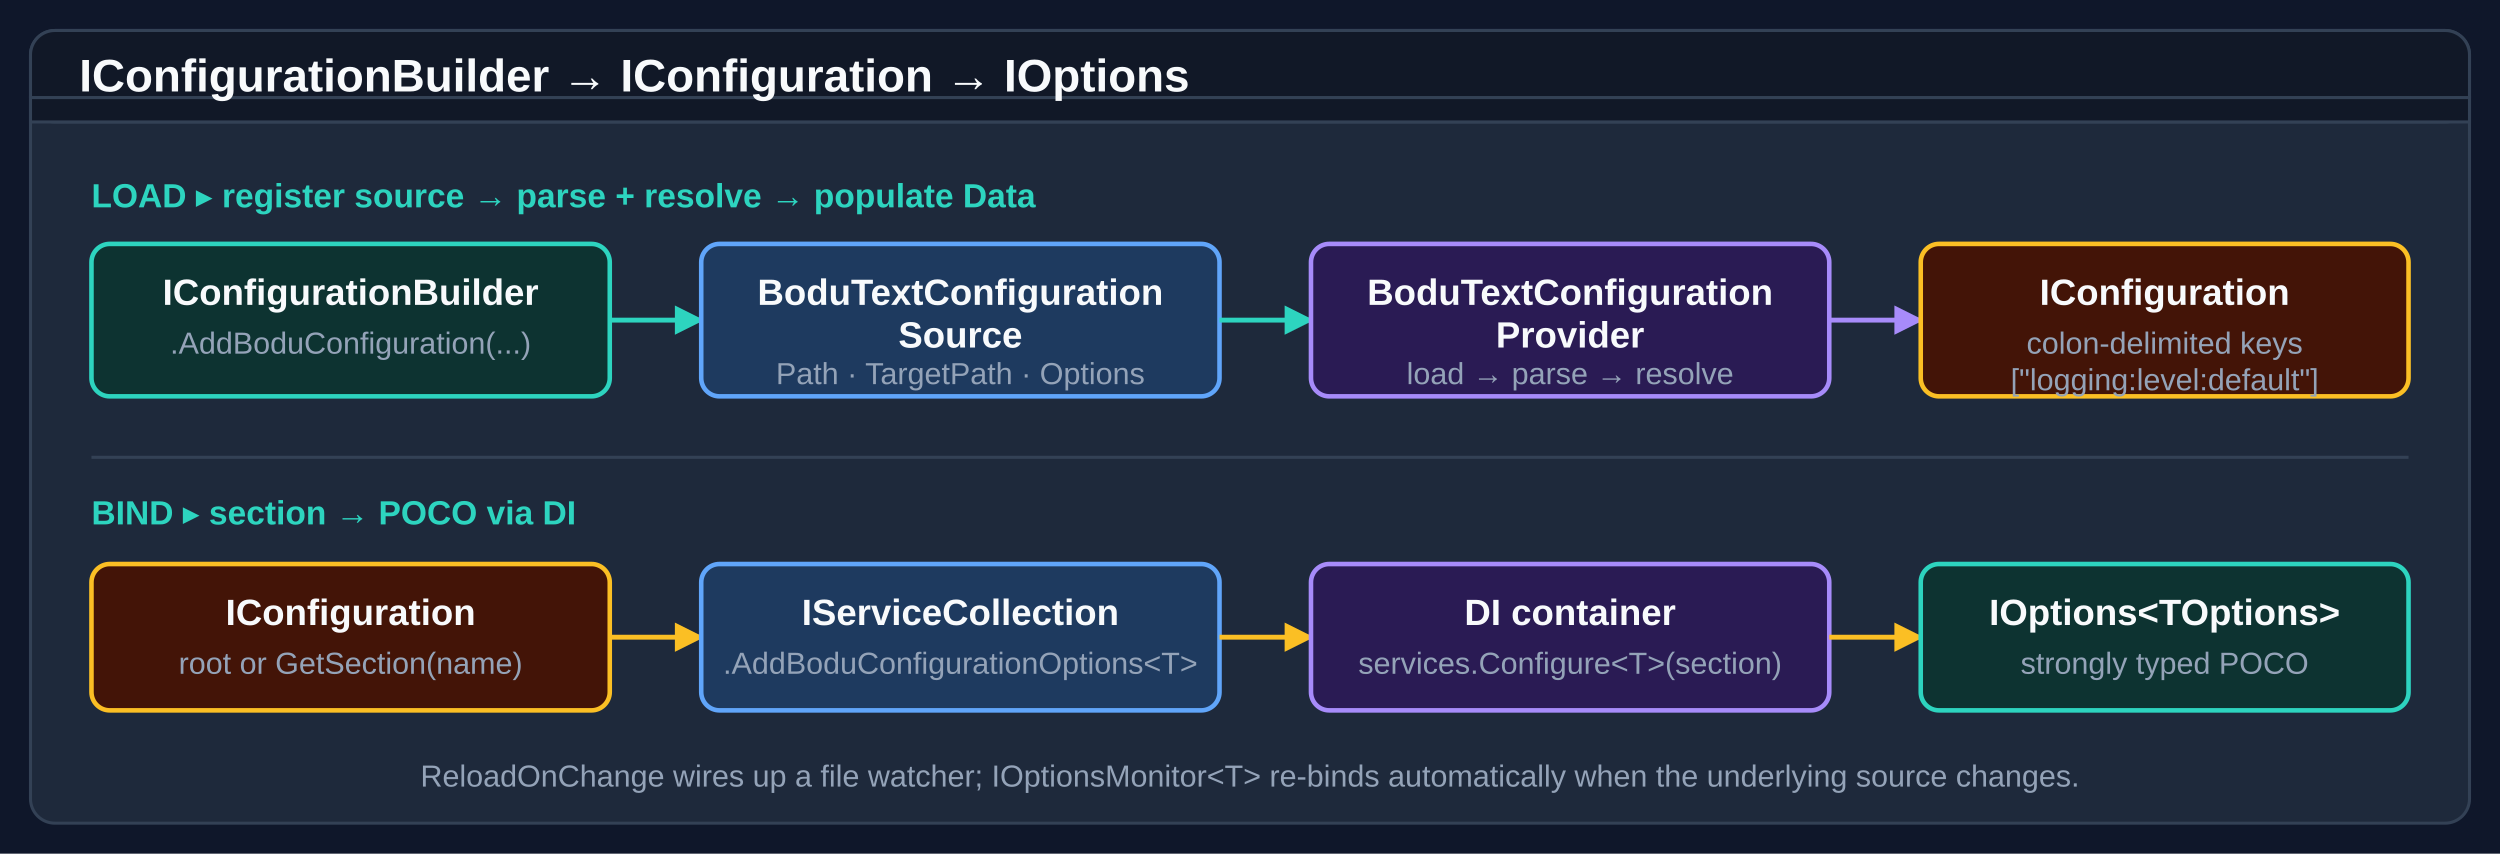
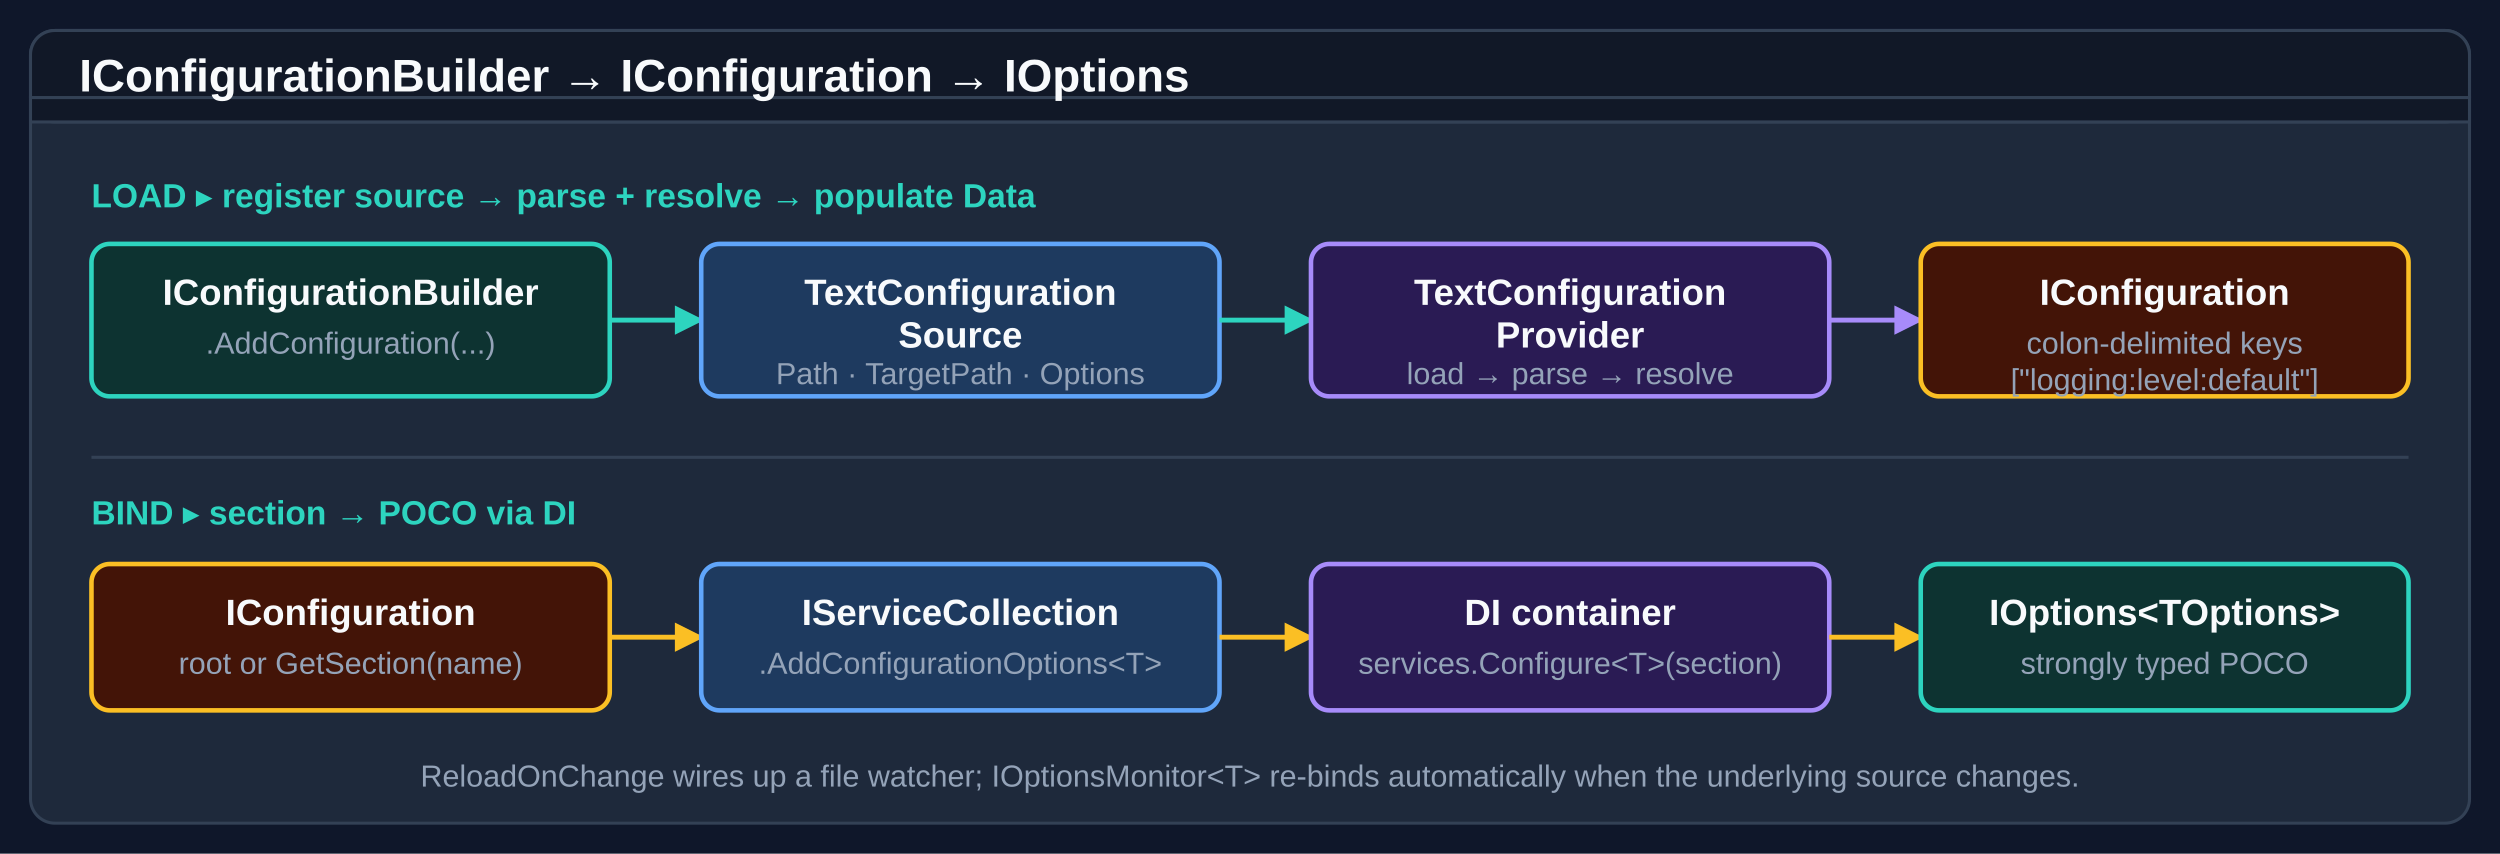
<svg xmlns="http://www.w3.org/2000/svg" viewBox="0 0 820 280" role="img" aria-labelledby="ef-t ef-d">
  <defs>
    <style>
      .bg    { fill: #0F172A; }
      .pan   { fill: #1E293B; stroke: #334155; stroke-width: 1; }
      .hdr   { fill: #111827; stroke: #334155; stroke-width: 1; }
      .ttl   { fill: #F8FAFC; font: 700 15px/1 "Segoe UI",Arial,sans-serif; }
      .lbl   { fill: #F8FAFC; font: 700 12px/1 "Segoe UI",Arial,sans-serif; text-anchor: middle; }
      .sub   { fill: #CBD5E1; font: 400 11px/1.25 "Segoe UI",Arial,sans-serif; text-anchor: middle; }
      .mut   { fill: #94A3B8; font: 400 10px/1.25 "Segoe UI",Arial,sans-serif; text-anchor: middle; }
      .ttag  { fill: #94A3B8; font: 700 9px/1 "Segoe UI",Arial,sans-serif; text-anchor: middle; letter-spacing: 1px; }
      .row   { fill: #2DD4BF; font: 700 11px/1 "Segoe UI",Arial,sans-serif; text-anchor: start; }
      .src   { fill: #0D3331; stroke: #2DD4BF; stroke-width: 1.5; }
      .mid   { fill: #1E3A5F; stroke: #60A5FA; stroke-width: 1.5; }
      .dst   { fill: #2A1B54; stroke: #A78BFA; stroke-width: 1.5; }
      .out   { fill: #431407; stroke: #FBBF24; stroke-width: 1.5; }
      .wt    { stroke: #2DD4BF; stroke-width: 1.6; fill: none; }
      .wp    { stroke: #A78BFA; stroke-width: 1.6; fill: none; }
      .wa    { stroke: #FBBF24; stroke-width: 1.6; fill: none; }
    </style>
    <marker id="ef-a" viewBox="0 0 10 10" refX="9" refY="5" markerWidth="6" markerHeight="6" orient="auto-start-reverse">
      <path d="M0,0 L10,5 L0,10 Z" fill="#2DD4BF" />
    </marker>
    <marker id="ef-p" viewBox="0 0 10 10" refX="9" refY="5" markerWidth="6" markerHeight="6" orient="auto-start-reverse">
      <path d="M0,0 L10,5 L0,10 Z" fill="#A78BFA" />
    </marker>
    <marker id="ef-o" viewBox="0 0 10 10" refX="9" refY="5" markerWidth="6" markerHeight="6" orient="auto-start-reverse">
      <path d="M0,0 L10,5 L0,10 Z" fill="#FBBF24" />
    </marker>
  </defs>
  <rect class="bg" width="820" height="280" />
  <g transform="translate(10 10)">
    <rect class="pan" width="800" height="260" rx="8" />
    <rect class="hdr" width="800" height="30" rx="8" />
    <rect class="hdr" y="22" width="800" height="8" />
    <text class="ttl" x="16" y="20">IConfigurationBuilder → IConfiguration → IOptions</text>
    <text class="row" x="20" y="58">LOAD  ▸ register source → parse + resolve → populate Data</text>
    <g transform="translate(20 70)">
      <rect class="src" width="170" height="50" rx="6" />
      <text class="lbl" fill="#2DD4BF" x="85" y="20">IConfigurationBuilder</text>
-       <text class="mut" x="85" y="36">.AddBoduConfiguration(...)</text>
+       <text class="mut" x="85" y="36">.AddConfiguration(...)</text>
    </g>
    <line class="wt" x1="190" y1="95" x2="220" y2="95" marker-end="url(#ef-a)" />
    <g transform="translate(220 70)">
      <rect class="mid" width="170" height="50" rx="6" />
-       <text class="lbl" x="85" y="20">BoduTextConfiguration</text>
+       <text class="lbl" x="85" y="20">TextConfiguration</text>
      <text class="lbl" x="85" y="34">Source</text>
      <text class="mut" x="85" y="46">Path · TargetPath · Options</text>
    </g>
    <line class="wt" x1="390" y1="95" x2="420" y2="95" marker-end="url(#ef-a)" />
    <g transform="translate(420 70)">
      <rect class="dst" width="170" height="50" rx="6" />
-       <text class="lbl" fill="#C4B5FD" x="85" y="20">BoduTextConfiguration</text>
+       <text class="lbl" fill="#C4B5FD" x="85" y="20">TextConfiguration</text>
      <text class="lbl" fill="#C4B5FD" x="85" y="34">Provider</text>
      <text class="mut" x="85" y="46">load → parse → resolve</text>
    </g>
    <line class="wp" x1="590" y1="95" x2="620" y2="95" marker-end="url(#ef-p)" />
    <g transform="translate(620 70)">
      <rect class="out" width="160" height="50" rx="6" />
      <text class="lbl" fill="#FBBF24" x="80" y="20">IConfiguration</text>
      <text class="mut" x="80" y="36">colon-delimited keys</text>
      <text class="mut" x="80" y="48">["logging:level:default"]</text>
    </g>
    <line x1="20" y1="140" x2="780" y2="140" stroke="#334155" stroke-width="1" />
    <text class="row" x="20" y="162" fill="#FBBF24">BIND  ▸ section → POCO via DI</text>
    <g transform="translate(20 175)">
      <rect class="out" width="170" height="48" rx="6" />
      <text class="lbl" fill="#FBBF24" x="85" y="20">IConfiguration</text>
      <text class="mut" x="85" y="36">root or GetSection(name)</text>
    </g>
    <line class="wa" x1="190" y1="199" x2="220" y2="199" marker-end="url(#ef-o)" />
    <g transform="translate(220 175)">
      <rect class="mid" width="170" height="48" rx="6" />
      <text class="lbl" x="85" y="20">IServiceCollection</text>
-       <text class="mut" x="85" y="36">.AddBoduConfigurationOptions&lt;T&gt;</text>
+       <text class="mut" x="85" y="36">.AddConfigurationOptions&lt;T&gt;</text>
    </g>
    <line class="wa" x1="390" y1="199" x2="420" y2="199" marker-end="url(#ef-o)" />
    <g transform="translate(420 175)">
      <rect class="dst" width="170" height="48" rx="6" />
      <text class="lbl" fill="#C4B5FD" x="85" y="20">DI container</text>
      <text class="mut" x="85" y="36">services.Configure&lt;T&gt;(section)</text>
    </g>
    <line class="wa" x1="590" y1="199" x2="620" y2="199" marker-end="url(#ef-o)" />
    <g transform="translate(620 175)">
      <rect class="src" width="160" height="48" rx="6" />
      <text class="lbl" fill="#2DD4BF" x="80" y="20">IOptions&lt;TOptions&gt;</text>
      <text class="mut" x="80" y="36">strongly typed POCO</text>
    </g>
    <text class="mut" x="400" y="248" text-anchor="middle">ReloadOnChange wires up a file watcher; IOptionsMonitor&lt;T&gt; re-binds automatically when the underlying source changes.</text>
  </g>
</svg>
